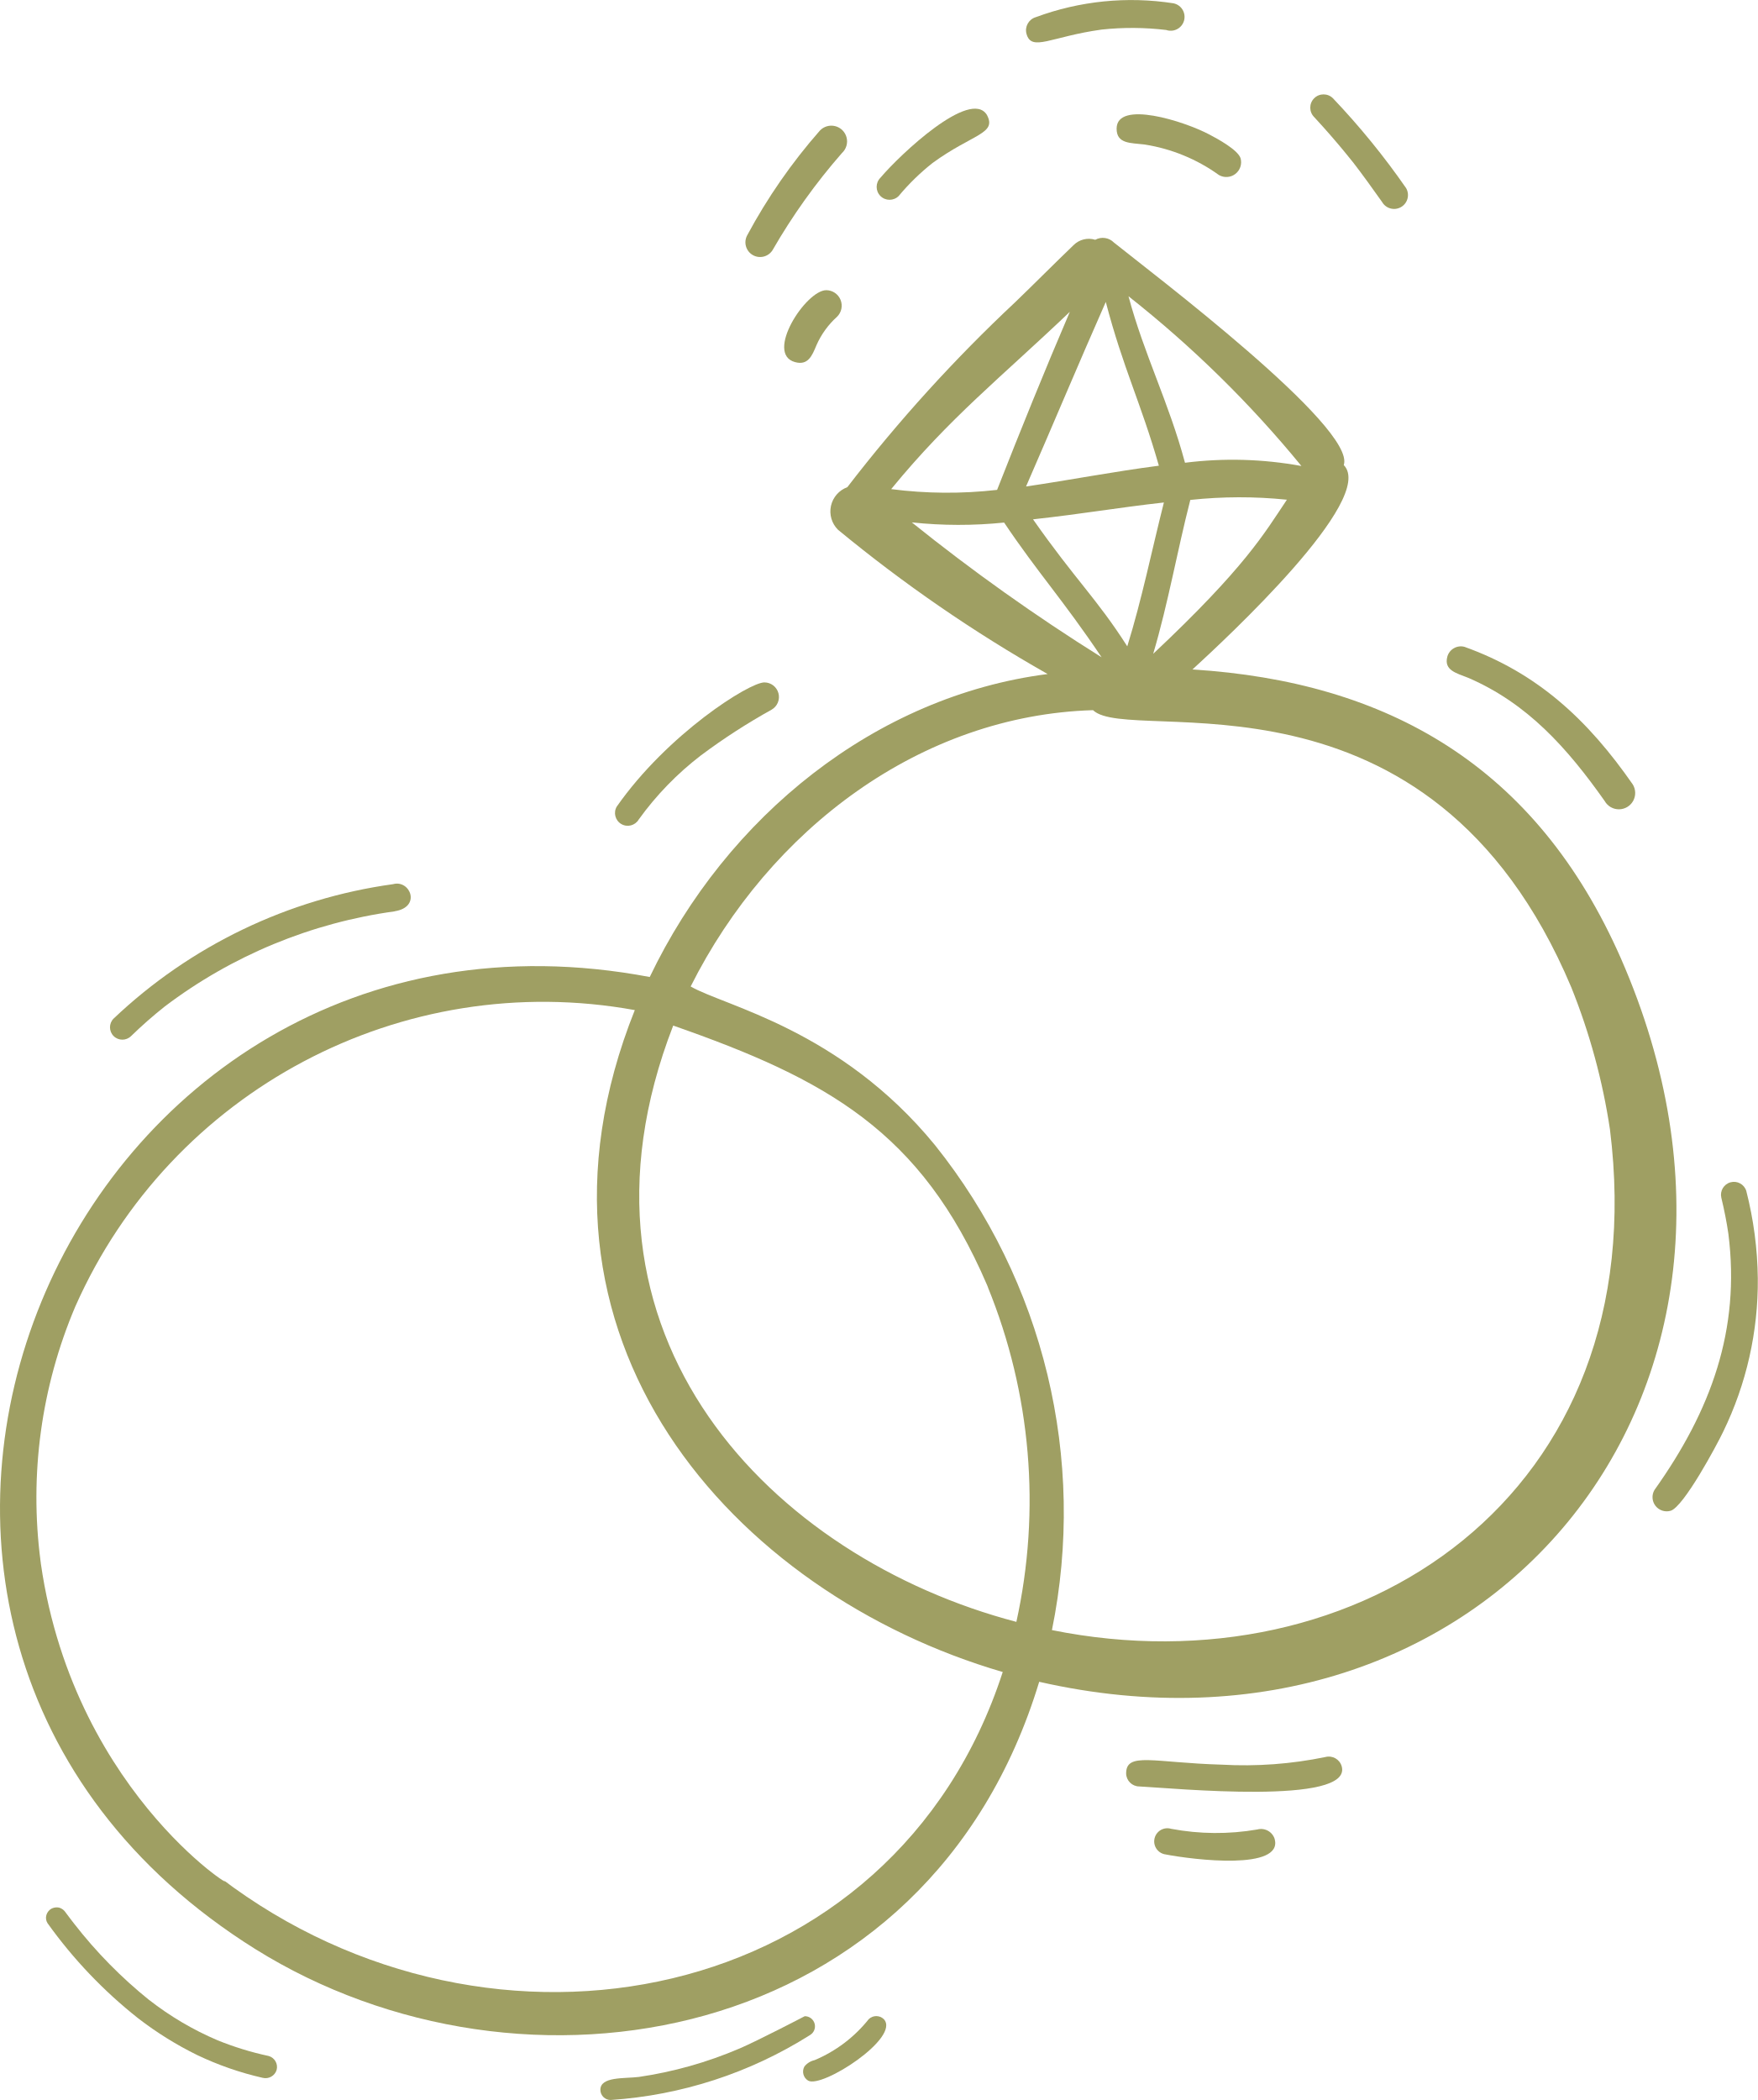
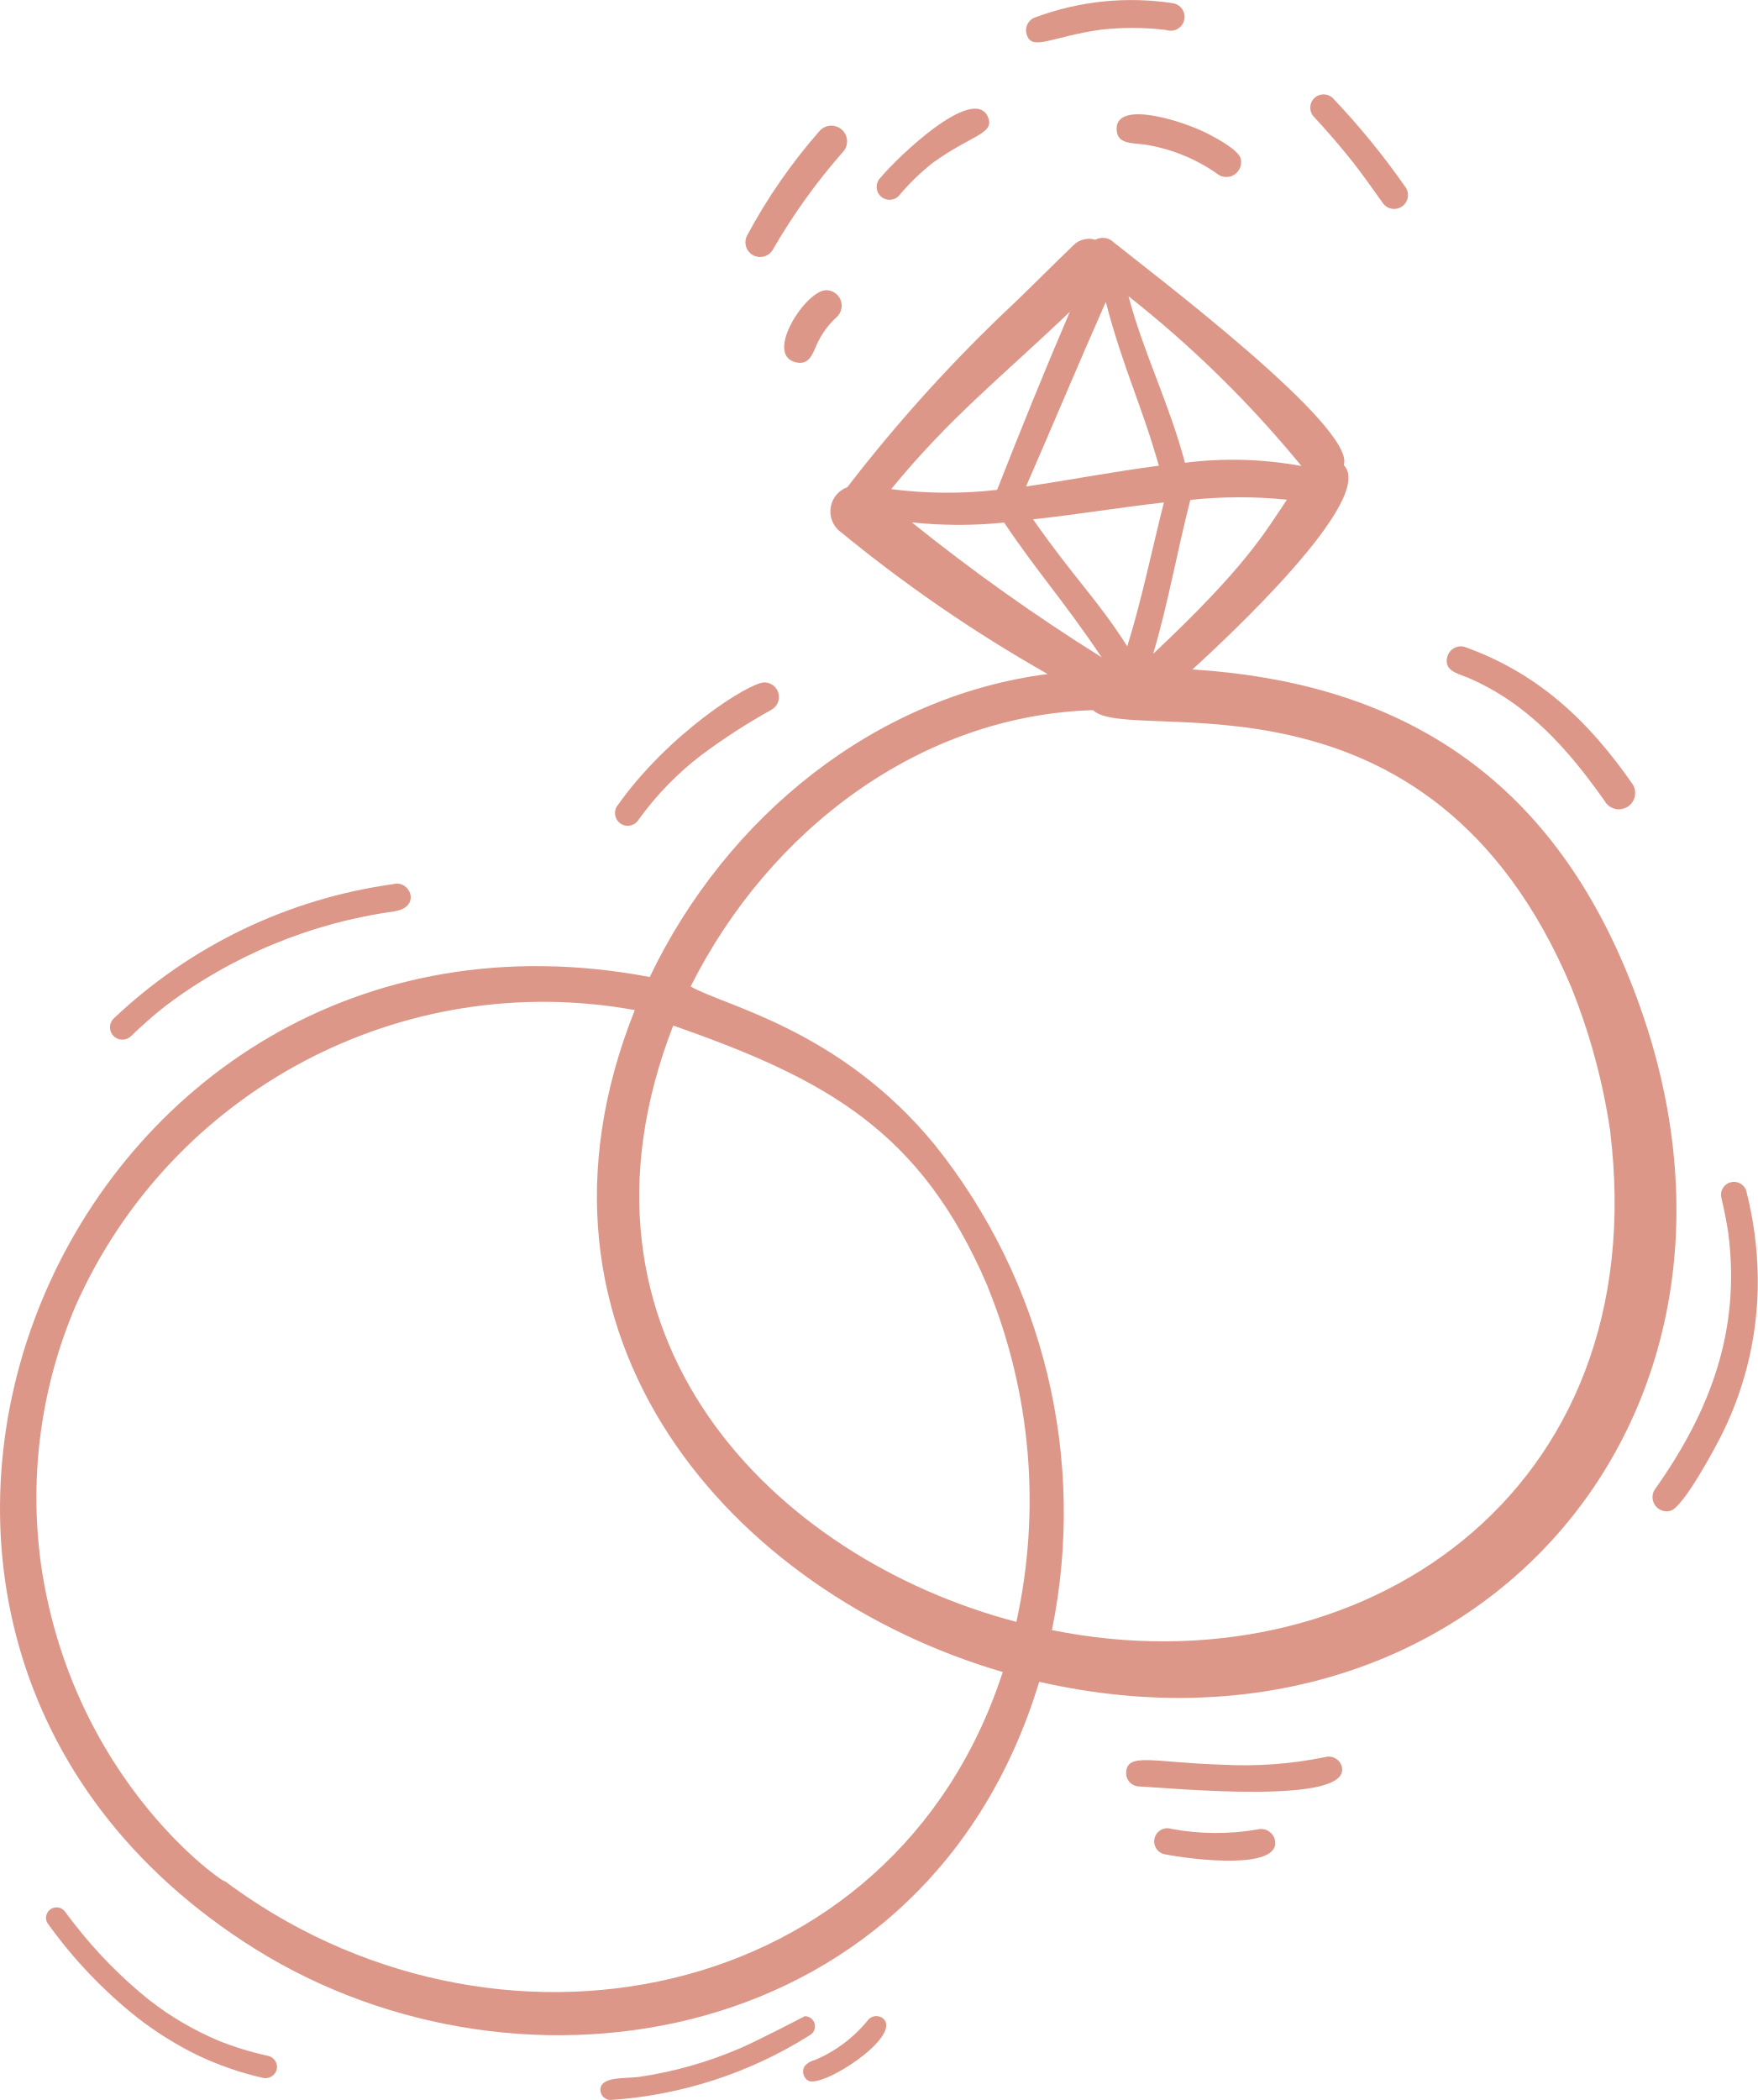
<svg xmlns="http://www.w3.org/2000/svg" width="126.792" height="151.464" viewBox="0 0 126.792 151.464">
  <g id="Grupo_4131" data-name="Grupo 4131" transform="translate(-93.97 -200.131)">
-     <path id="Caminho_3723" data-name="Caminho 3723" d="M132.817,222.882c.06.009.118.016.177.023Z" transform="translate(50.686 29.685)" fill="#9f9f63" />
-     <path id="Caminho_3724" data-name="Caminho 3724" d="M114.945,242.311a.142.142,0,0,1-.012-.028A.168.168,0,0,0,114.945,242.311Z" transform="translate(27.351 54.999)" fill="#9f9f63" />
-     <path id="Caminho_3725" data-name="Caminho 3725" d="M143.086,230.888c.018.042.035.085.053.127C143.093,230.9,143.086,230.888,143.086,230.888Z" transform="translate(64.085 40.131)" fill="#9f9f63" />
-     <path id="Caminho_3726" data-name="Caminho 3726" d="M116.5,244.947l-.028-.035Z" transform="translate(29.361 58.429)" fill="#9f9f63" />
-     <path id="Caminho_3727" data-name="Caminho 3727" d="M210.884,259.54c-6.121-13.9-16.839-19.948-30.9-20.833,2.429-2.229,13.294-12.3,10.913-14.741.922-2.713-13.939-13.923-16.578-16.05a1.129,1.129,0,0,0-1.348-.2,1.556,1.556,0,0,0-1.565.387c-1.422,1.364-2.8,2.759-4.218,4.123a111.164,111.164,0,0,0-12.1,13.335,1.862,1.862,0,0,0-.678,3.065,105.317,105.317,0,0,0,15.126,10.411c-12.407,1.6-23.14,10.242-28.7,21.852C98.577,252.9,75.561,307.966,112.385,331c19.249,12.015,48.529,7.14,56.543-19.277C200.874,318.994,224.7,291.081,210.884,259.54Zm-42.4-31.661c3.722-.41,5.926-.82,9.438-1.215-.876,3.464-1.583,6.963-2.641,10.376C173.076,233.584,171.539,232.242,168.483,227.879Zm5.248-15.675c1.256,4.8,2.524,7.242,3.828,11.807-3.208.415-6.38,1.028-9.581,1.5C169.912,221.083,171.774,216.625,173.731,212.2Zm3.418,25.376c1.083-3.651,1.729-7.41,2.678-11.1a33.224,33.224,0,0,1,6.967-.016C185.165,228.893,183.812,231.314,177.149,237.58Zm10.694-13.547a27.448,27.448,0,0,0-8.4-.235c-1.159-4.335-2.952-7.811-4.075-12.008A80.476,80.476,0,0,1,187.843,224.033Zm-16.707-11.118c-1.823,4.25-3.556,8.539-5.246,12.84a31.619,31.619,0,0,1-7.64-.055C162.5,220.511,166.178,217.644,171.135,212.915ZM159.741,228.1a31.891,31.891,0,0,0,6.656.012c2.452,3.651,4.229,5.545,7.032,9.717A142.219,142.219,0,0,1,159.741,228.1Zm5.419,54.992c0-.009-.007-.018-.009-.025.09.219.021.051.1.247-.009-.016-.016-.035-.025-.051a40.736,40.736,0,0,1,2.056,24.138c-17.539-4.6-33.451-20.6-24.753-43.009C153.615,268.266,160.4,272.011,165.159,283.088Zm-55.268,42.79c2.427,1.706-10.512-5.536-12.976-22.688,0,.032,0-.018,0-.009-.041-.295-.065-.463-.021-.168A35.243,35.243,0,0,1,99.4,284.66a36.92,36.92,0,0,1,40.359-21.384c-9.456,23.635,7.131,42.083,26.539,47.741C158.443,335.219,129.447,340.769,109.891,325.878Zm59.954-17.885a42.422,42.422,0,0,0-8.438-34.986c-6.843-8.359-15.193-10.026-17.62-11.439,5.7-11.363,16.622-19.558,29.022-19.929,2.692,2.611,24.26-4.315,34.5,19.994a45.593,45.593,0,0,1,2.786,10.238C213.4,298.295,191.945,312.455,169.845,307.993Z" transform="translate(0 9.709)" fill="#9f9f63" />
-     <path id="Caminho_3728" data-name="Caminho 3728" d="M123.058,256.9l-.028.035Z" transform="translate(37.916 74.077)" fill="#9f9f63" />
-     <path id="Caminho_3729" data-name="Caminho 3729" d="M95.261,249.16c0-.06-.014-.118-.021-.177C95.24,249,95.258,249.146,95.261,249.16Z" transform="translate(1.657 63.74)" fill="#9f9f63" />
-     <path id="Caminho_3730" data-name="Caminho 3730" d="M100.968,258.97a.4.4,0,0,1-.032-.025A.245.245,0,0,0,100.968,258.97Z" transform="translate(9.089 76.739)" fill="#9f9f63" />
-     <path id="Caminho_3731" data-name="Caminho 3731" d="M124.858,240.337c.021.058.044.115.069.168C124.867,240.355,124.881,240.39,124.858,240.337Z" transform="translate(40.301 52.46)" fill="#9f9f63" />
-     <path id="Caminho_3732" data-name="Caminho 3732" d="M133.486,216.963a.331.331,0,0,0,.023-.03C133.4,217.067,133.371,217.108,133.486,216.963Z" transform="translate(51.464 21.923)" fill="#9f9f63" />
-     <path id="Caminho_3733" data-name="Caminho 3733" d="M119.272,213.046a43.844,43.844,0,0,1,5.013-7.013,1.136,1.136,0,1,0-1.6-1.611,40.335,40.335,0,0,0-5.241,7.553A1.06,1.06,0,0,0,119.272,213.046Z" transform="translate(30.42 5.131)" fill="#9f9f63" />
-     <path id="Caminho_3734" data-name="Caminho 3734" d="M122.993,209.831a16.406,16.406,0,0,1,2.448-2.385c2.9-2.113,4.656-2.088,3.911-3.471-1.192-1.906-6.244,2.846-7.677,4.54a.931.931,0,1,0,1.318,1.316Z" transform="translate(35.8 4.437)" fill="#9f9f63" />
-     <path id="Caminho_3735" data-name="Caminho 3735" d="M131.533,202.265a20.567,20.567,0,0,1,4.658.028,1,1,0,1,0,.53-1.924,19.832,19.832,0,0,0-9.931,1,.984.984,0,0,0-.673,1.2C126.476,203.888,127.887,202.768,131.533,202.265Z" transform="translate(41.894 0)" fill="#9f9f63" />
-     <path id="Caminho_3736" data-name="Caminho 3736" d="M128.916,204.746c0,1.1,1,1.019,2.03,1.143a12.483,12.483,0,0,1,5.352,2.2,1.067,1.067,0,0,0,1.563-1.2c-.184-.615-1.682-1.424-2.256-1.724C133.784,204.2,128.916,202.66,128.916,204.746Z" transform="translate(45.596 4.667)" fill="#9f9f63" />
-     <path id="Caminho_3737" data-name="Caminho 3737" d="M138.04,207.957c.731.947,1.431,1.924,2.123,2.9a1,1,0,0,0,1.733-1,54.166,54.166,0,0,0-5.278-6.481.958.958,0,0,0-1.355,1.355C137.065,206.678,138.19,208.167,138.04,207.957Z" transform="translate(53.498 3.843)" fill="#9f9f63" />
-     <path id="Caminho_3738" data-name="Caminho 3738" d="M119.294,214.4c.931.254,1.222-.431,1.551-1.228a6.023,6.023,0,0,1,1.489-2.051,1.118,1.118,0,0,0-.786-1.908C120.082,209.211,117.095,213.8,119.294,214.4Z" transform="translate(32.021 11.848)" fill="#9f9f63" />
-     <path id="Caminho_3739" data-name="Caminho 3739" d="M98.931,238.779a31.664,31.664,0,0,1,2.438-2.143,35.458,35.458,0,0,1,16.6-6.859l-.039,0c1.968-.3,1.127-2.3-.1-1.957a36.561,36.561,0,0,0-20.158,9.694.891.891,0,0,0,1.261,1.261Z" transform="translate(4.493 36.082)" fill="#9f9f63" />
-     <path id="Caminho_3740" data-name="Caminho 3740" d="M114.945,231.374a22.066,22.066,0,0,1,4.5-4.635,45.253,45.253,0,0,1,5.089-3.289,1.053,1.053,0,0,0-.528-1.964c-1.09,0-6.977,3.715-10.646,8.956A.918.918,0,1,0,114.945,231.374Z" transform="translate(25.097 27.864)" fill="#9f9f63" />
-     <path id="Caminho_3741" data-name="Caminho 3741" d="M115.927,223.785l-.028.021C115.8,223.877,115.964,223.755,115.927,223.785Z" transform="translate(28.572 30.857)" fill="#9f9f63" />
-     <path id="Caminho_3742" data-name="Caminho 3742" d="M140.827,222.645c4.259,1.848,7.115,5.052,9.811,8.869a1.177,1.177,0,1,0,2.028-1.194c-3.208-4.616-6.836-8.025-12.139-9.922a1.014,1.014,0,0,0-1.233.7C139.027,222.09,139.926,222.288,140.827,222.645Z" transform="translate(59.075 26.386)" fill="#9f9f63" />
-     <path id="Caminho_3743" data-name="Caminho 3743" d="M152.459,237.786a.934.934,0,0,0-1.8.493c.212.88.39,1.768.519,2.664l-.007-.039c.871,6.9-1.249,12.72-5.336,18.461a1.023,1.023,0,0,0,1.157,1.5c.945-.251,3.379-4.812,3.8-5.7a24.765,24.765,0,0,0,2.5-11.058A26.671,26.671,0,0,0,152.459,237.786Z" transform="translate(67.47 48.235)" fill="#9f9f63" />
-     <path id="Caminho_3744" data-name="Caminho 3744" d="M143.59,255.13a28.937,28.937,0,0,1-7.477.551c-4.918-.141-6.9-.94-6.9.634a.954.954,0,0,0,.947.938c2.427.12,15.426,1.392,14.6-1.459A.965.965,0,0,0,143.59,255.13Z" transform="translate(45.986 71.727)" fill="#9f9f63" />
-     <path id="Caminho_3745" data-name="Caminho 3745" d="M137.521,257.426a17.493,17.493,0,0,1-6.207-.048.949.949,0,1,0-.5,1.83c2.261.44,8.525,1.155,7.97-1.072A1.03,1.03,0,0,0,137.521,257.426Z" transform="translate(47.136 74.658)" fill="#9f9f63" />
-     <path id="Caminho_3746" data-name="Caminho 3746" d="M111.478,270.541a22.17,22.17,0,0,1-3.713-1.143l.018.007a21.975,21.975,0,0,1-4.946-2.918l.021.021a33.17,33.17,0,0,1-5.421-5.515c-.205-.258-.4-.523-.608-.8a.832.832,0,0,0-.454-.35.733.733,0,0,0-.189-.023.866.866,0,0,0-.4.1.8.8,0,0,0-.35.454.713.713,0,0,0,.085.588,33.746,33.746,0,0,0,6.539,6.861,25.053,25.053,0,0,0,4.264,2.653,22.556,22.556,0,0,0,4.72,1.639.839.839,0,0,0,1-.569A.825.825,0,0,0,111.478,270.541Z" transform="translate(1.879 77.882)" fill="#9f9f63" />
-     <path id="Caminho_3747" data-name="Caminho 3747" d="M127.5,263.226s-3.33,1.742-4.757,2.355c.012-.007.025-.012.037-.018a29.173,29.173,0,0,1-7.246,2.044c-1.065.129-2.773-.041-2.773.931a.734.734,0,0,0,.74.731,30.723,30.723,0,0,0,14.377-4.681A.731.731,0,0,0,127.5,263.226Z" transform="translate(24.515 82.325)" fill="#9f9f63" />
-     <path id="Caminho_3748" data-name="Caminho 3748" d="M123.84,263.443a9.9,9.9,0,0,1-3.9,2.955,1.3,1.3,0,0,0-.738.456.755.755,0,0,0,.265,1.023c.991.583,6.7-3.109,5.458-4.434A.781.781,0,0,0,123.84,263.443Z" transform="translate(32.794 82.32)" fill="#9f9f63" />
+     <path id="Caminho_3723" data-name="Caminho 3723" d="M132.817,222.882c.06.009.118.016.177.023Z" transform="translate(50.686 29.685)" fill="#dd9788" />
+     <path id="Caminho_3724" data-name="Caminho 3724" d="M114.945,242.311a.142.142,0,0,1-.012-.028A.168.168,0,0,0,114.945,242.311Z" transform="translate(27.351 54.999)" fill="#dd9788" />
+     <path id="Caminho_3725" data-name="Caminho 3725" d="M143.086,230.888c.018.042.035.085.053.127C143.093,230.9,143.086,230.888,143.086,230.888Z" transform="translate(64.085 40.131)" fill="#dd9788" />
+     <path id="Caminho_3726" data-name="Caminho 3726" d="M116.5,244.947l-.028-.035Z" transform="translate(29.361 58.429)" fill="#dd9788" />
+     <path id="Caminho_3727" data-name="Caminho 3727" d="M210.884,259.54c-6.121-13.9-16.839-19.948-30.9-20.833,2.429-2.229,13.294-12.3,10.913-14.741.922-2.713-13.939-13.923-16.578-16.05a1.129,1.129,0,0,0-1.348-.2,1.556,1.556,0,0,0-1.565.387c-1.422,1.364-2.8,2.759-4.218,4.123a111.164,111.164,0,0,0-12.1,13.335,1.862,1.862,0,0,0-.678,3.065,105.317,105.317,0,0,0,15.126,10.411c-12.407,1.6-23.14,10.242-28.7,21.852C98.577,252.9,75.561,307.966,112.385,331c19.249,12.015,48.529,7.14,56.543-19.277C200.874,318.994,224.7,291.081,210.884,259.54Zm-42.4-31.661c3.722-.41,5.926-.82,9.438-1.215-.876,3.464-1.583,6.963-2.641,10.376C173.076,233.584,171.539,232.242,168.483,227.879Zm5.248-15.675c1.256,4.8,2.524,7.242,3.828,11.807-3.208.415-6.38,1.028-9.581,1.5C169.912,221.083,171.774,216.625,173.731,212.2Zm3.418,25.376c1.083-3.651,1.729-7.41,2.678-11.1a33.224,33.224,0,0,1,6.967-.016C185.165,228.893,183.812,231.314,177.149,237.58Zm10.694-13.547a27.448,27.448,0,0,0-8.4-.235c-1.159-4.335-2.952-7.811-4.075-12.008A80.476,80.476,0,0,1,187.843,224.033Zm-16.707-11.118c-1.823,4.25-3.556,8.539-5.246,12.84a31.619,31.619,0,0,1-7.64-.055C162.5,220.511,166.178,217.644,171.135,212.915ZM159.741,228.1a31.891,31.891,0,0,0,6.656.012c2.452,3.651,4.229,5.545,7.032,9.717A142.219,142.219,0,0,1,159.741,228.1Zm5.419,54.992c0-.009-.007-.018-.009-.025.09.219.021.051.1.247-.009-.016-.016-.035-.025-.051a40.736,40.736,0,0,1,2.056,24.138c-17.539-4.6-33.451-20.6-24.753-43.009C153.615,268.266,160.4,272.011,165.159,283.088Zm-55.268,42.79c2.427,1.706-10.512-5.536-12.976-22.688,0,.032,0-.018,0-.009-.041-.295-.065-.463-.021-.168A35.243,35.243,0,0,1,99.4,284.66a36.92,36.92,0,0,1,40.359-21.384c-9.456,23.635,7.131,42.083,26.539,47.741C158.443,335.219,129.447,340.769,109.891,325.878Zm59.954-17.885a42.422,42.422,0,0,0-8.438-34.986c-6.843-8.359-15.193-10.026-17.62-11.439,5.7-11.363,16.622-19.558,29.022-19.929,2.692,2.611,24.26-4.315,34.5,19.994a45.593,45.593,0,0,1,2.786,10.238C213.4,298.295,191.945,312.455,169.845,307.993Z" transform="translate(0 9.709)" fill="#dd9788" />
+     <path id="Caminho_3728" data-name="Caminho 3728" d="M123.058,256.9l-.028.035Z" transform="translate(37.916 74.077)" fill="#dd9788" />
+     <path id="Caminho_3729" data-name="Caminho 3729" d="M95.261,249.16c0-.06-.014-.118-.021-.177C95.24,249,95.258,249.146,95.261,249.16Z" transform="translate(1.657 63.74)" fill="#dd9788" />
+     <path id="Caminho_3730" data-name="Caminho 3730" d="M100.968,258.97a.4.4,0,0,1-.032-.025A.245.245,0,0,0,100.968,258.97Z" transform="translate(9.089 76.739)" fill="#dd9788" />
+     <path id="Caminho_3731" data-name="Caminho 3731" d="M124.858,240.337c.021.058.044.115.069.168C124.867,240.355,124.881,240.39,124.858,240.337Z" transform="translate(40.301 52.46)" fill="#dd9788" />
+     <path id="Caminho_3732" data-name="Caminho 3732" d="M133.486,216.963a.331.331,0,0,0,.023-.03C133.4,217.067,133.371,217.108,133.486,216.963Z" transform="translate(51.464 21.923)" fill="#dd9788" />
+     <path id="Caminho_3733" data-name="Caminho 3733" d="M119.272,213.046a43.844,43.844,0,0,1,5.013-7.013,1.136,1.136,0,1,0-1.6-1.611,40.335,40.335,0,0,0-5.241,7.553A1.06,1.06,0,0,0,119.272,213.046Z" transform="translate(30.42 5.131)" fill="#dd9788" />
+     <path id="Caminho_3734" data-name="Caminho 3734" d="M122.993,209.831a16.406,16.406,0,0,1,2.448-2.385c2.9-2.113,4.656-2.088,3.911-3.471-1.192-1.906-6.244,2.846-7.677,4.54a.931.931,0,1,0,1.318,1.316Z" transform="translate(35.8 4.437)" fill="#dd9788" />
+     <path id="Caminho_3735" data-name="Caminho 3735" d="M131.533,202.265a20.567,20.567,0,0,1,4.658.028,1,1,0,1,0,.53-1.924,19.832,19.832,0,0,0-9.931,1,.984.984,0,0,0-.673,1.2C126.476,203.888,127.887,202.768,131.533,202.265Z" transform="translate(41.894 0)" fill="#dd9788" />
+     <path id="Caminho_3736" data-name="Caminho 3736" d="M128.916,204.746c0,1.1,1,1.019,2.03,1.143a12.483,12.483,0,0,1,5.352,2.2,1.067,1.067,0,0,0,1.563-1.2c-.184-.615-1.682-1.424-2.256-1.724C133.784,204.2,128.916,202.66,128.916,204.746Z" transform="translate(45.596 4.667)" fill="#dd9788" />
+     <path id="Caminho_3737" data-name="Caminho 3737" d="M138.04,207.957c.731.947,1.431,1.924,2.123,2.9a1,1,0,0,0,1.733-1,54.166,54.166,0,0,0-5.278-6.481.958.958,0,0,0-1.355,1.355C137.065,206.678,138.19,208.167,138.04,207.957Z" transform="translate(53.498 3.843)" fill="#dd9788" />
+     <path id="Caminho_3738" data-name="Caminho 3738" d="M119.294,214.4c.931.254,1.222-.431,1.551-1.228a6.023,6.023,0,0,1,1.489-2.051,1.118,1.118,0,0,0-.786-1.908C120.082,209.211,117.095,213.8,119.294,214.4Z" transform="translate(32.021 11.848)" fill="#dd9788" />
+     <path id="Caminho_3739" data-name="Caminho 3739" d="M98.931,238.779a31.664,31.664,0,0,1,2.438-2.143,35.458,35.458,0,0,1,16.6-6.859l-.039,0c1.968-.3,1.127-2.3-.1-1.957a36.561,36.561,0,0,0-20.158,9.694.891.891,0,0,0,1.261,1.261Z" transform="translate(4.493 36.082)" fill="#dd9788" />
+     <path id="Caminho_3740" data-name="Caminho 3740" d="M114.945,231.374a22.066,22.066,0,0,1,4.5-4.635,45.253,45.253,0,0,1,5.089-3.289,1.053,1.053,0,0,0-.528-1.964c-1.09,0-6.977,3.715-10.646,8.956A.918.918,0,1,0,114.945,231.374Z" transform="translate(25.097 27.864)" fill="#dd9788" />
+     <path id="Caminho_3741" data-name="Caminho 3741" d="M115.927,223.785l-.028.021C115.8,223.877,115.964,223.755,115.927,223.785Z" transform="translate(28.572 30.857)" fill="#dd9788" />
+     <path id="Caminho_3742" data-name="Caminho 3742" d="M140.827,222.645c4.259,1.848,7.115,5.052,9.811,8.869a1.177,1.177,0,1,0,2.028-1.194c-3.208-4.616-6.836-8.025-12.139-9.922a1.014,1.014,0,0,0-1.233.7C139.027,222.09,139.926,222.288,140.827,222.645Z" transform="translate(59.075 26.386)" fill="#dd9788" />
+     <path id="Caminho_3743" data-name="Caminho 3743" d="M152.459,237.786a.934.934,0,0,0-1.8.493c.212.88.39,1.768.519,2.664l-.007-.039c.871,6.9-1.249,12.72-5.336,18.461a1.023,1.023,0,0,0,1.157,1.5c.945-.251,3.379-4.812,3.8-5.7a24.765,24.765,0,0,0,2.5-11.058A26.671,26.671,0,0,0,152.459,237.786Z" transform="translate(67.47 48.235)" fill="#dd9788" />
+     <path id="Caminho_3744" data-name="Caminho 3744" d="M143.59,255.13a28.937,28.937,0,0,1-7.477.551c-4.918-.141-6.9-.94-6.9.634a.954.954,0,0,0,.947.938c2.427.12,15.426,1.392,14.6-1.459A.965.965,0,0,0,143.59,255.13Z" transform="translate(45.986 71.727)" fill="#dd9788" />
+     <path id="Caminho_3745" data-name="Caminho 3745" d="M137.521,257.426a17.493,17.493,0,0,1-6.207-.048.949.949,0,1,0-.5,1.83c2.261.44,8.525,1.155,7.97-1.072A1.03,1.03,0,0,0,137.521,257.426Z" transform="translate(47.136 74.658)" fill="#dd9788" />
+     <path id="Caminho_3746" data-name="Caminho 3746" d="M111.478,270.541a22.17,22.17,0,0,1-3.713-1.143l.018.007a21.975,21.975,0,0,1-4.946-2.918l.021.021a33.17,33.17,0,0,1-5.421-5.515c-.205-.258-.4-.523-.608-.8a.832.832,0,0,0-.454-.35.733.733,0,0,0-.189-.023.866.866,0,0,0-.4.1.8.8,0,0,0-.35.454.713.713,0,0,0,.085.588,33.746,33.746,0,0,0,6.539,6.861,25.053,25.053,0,0,0,4.264,2.653,22.556,22.556,0,0,0,4.72,1.639.839.839,0,0,0,1-.569A.825.825,0,0,0,111.478,270.541Z" transform="translate(1.879 77.882)" fill="#dd9788" />
+     <path id="Caminho_3747" data-name="Caminho 3747" d="M127.5,263.226s-3.33,1.742-4.757,2.355c.012-.007.025-.012.037-.018a29.173,29.173,0,0,1-7.246,2.044c-1.065.129-2.773-.041-2.773.931a.734.734,0,0,0,.74.731,30.723,30.723,0,0,0,14.377-4.681A.731.731,0,0,0,127.5,263.226Z" transform="translate(24.515 82.325)" fill="#dd9788" />
+     <path id="Caminho_3748" data-name="Caminho 3748" d="M123.84,263.443a9.9,9.9,0,0,1-3.9,2.955,1.3,1.3,0,0,0-.738.456.755.755,0,0,0,.265,1.023c.991.583,6.7-3.109,5.458-4.434A.781.781,0,0,0,123.84,263.443Z" transform="translate(32.794 82.32)" fill="#dd9788" />
  </g>
</svg>
